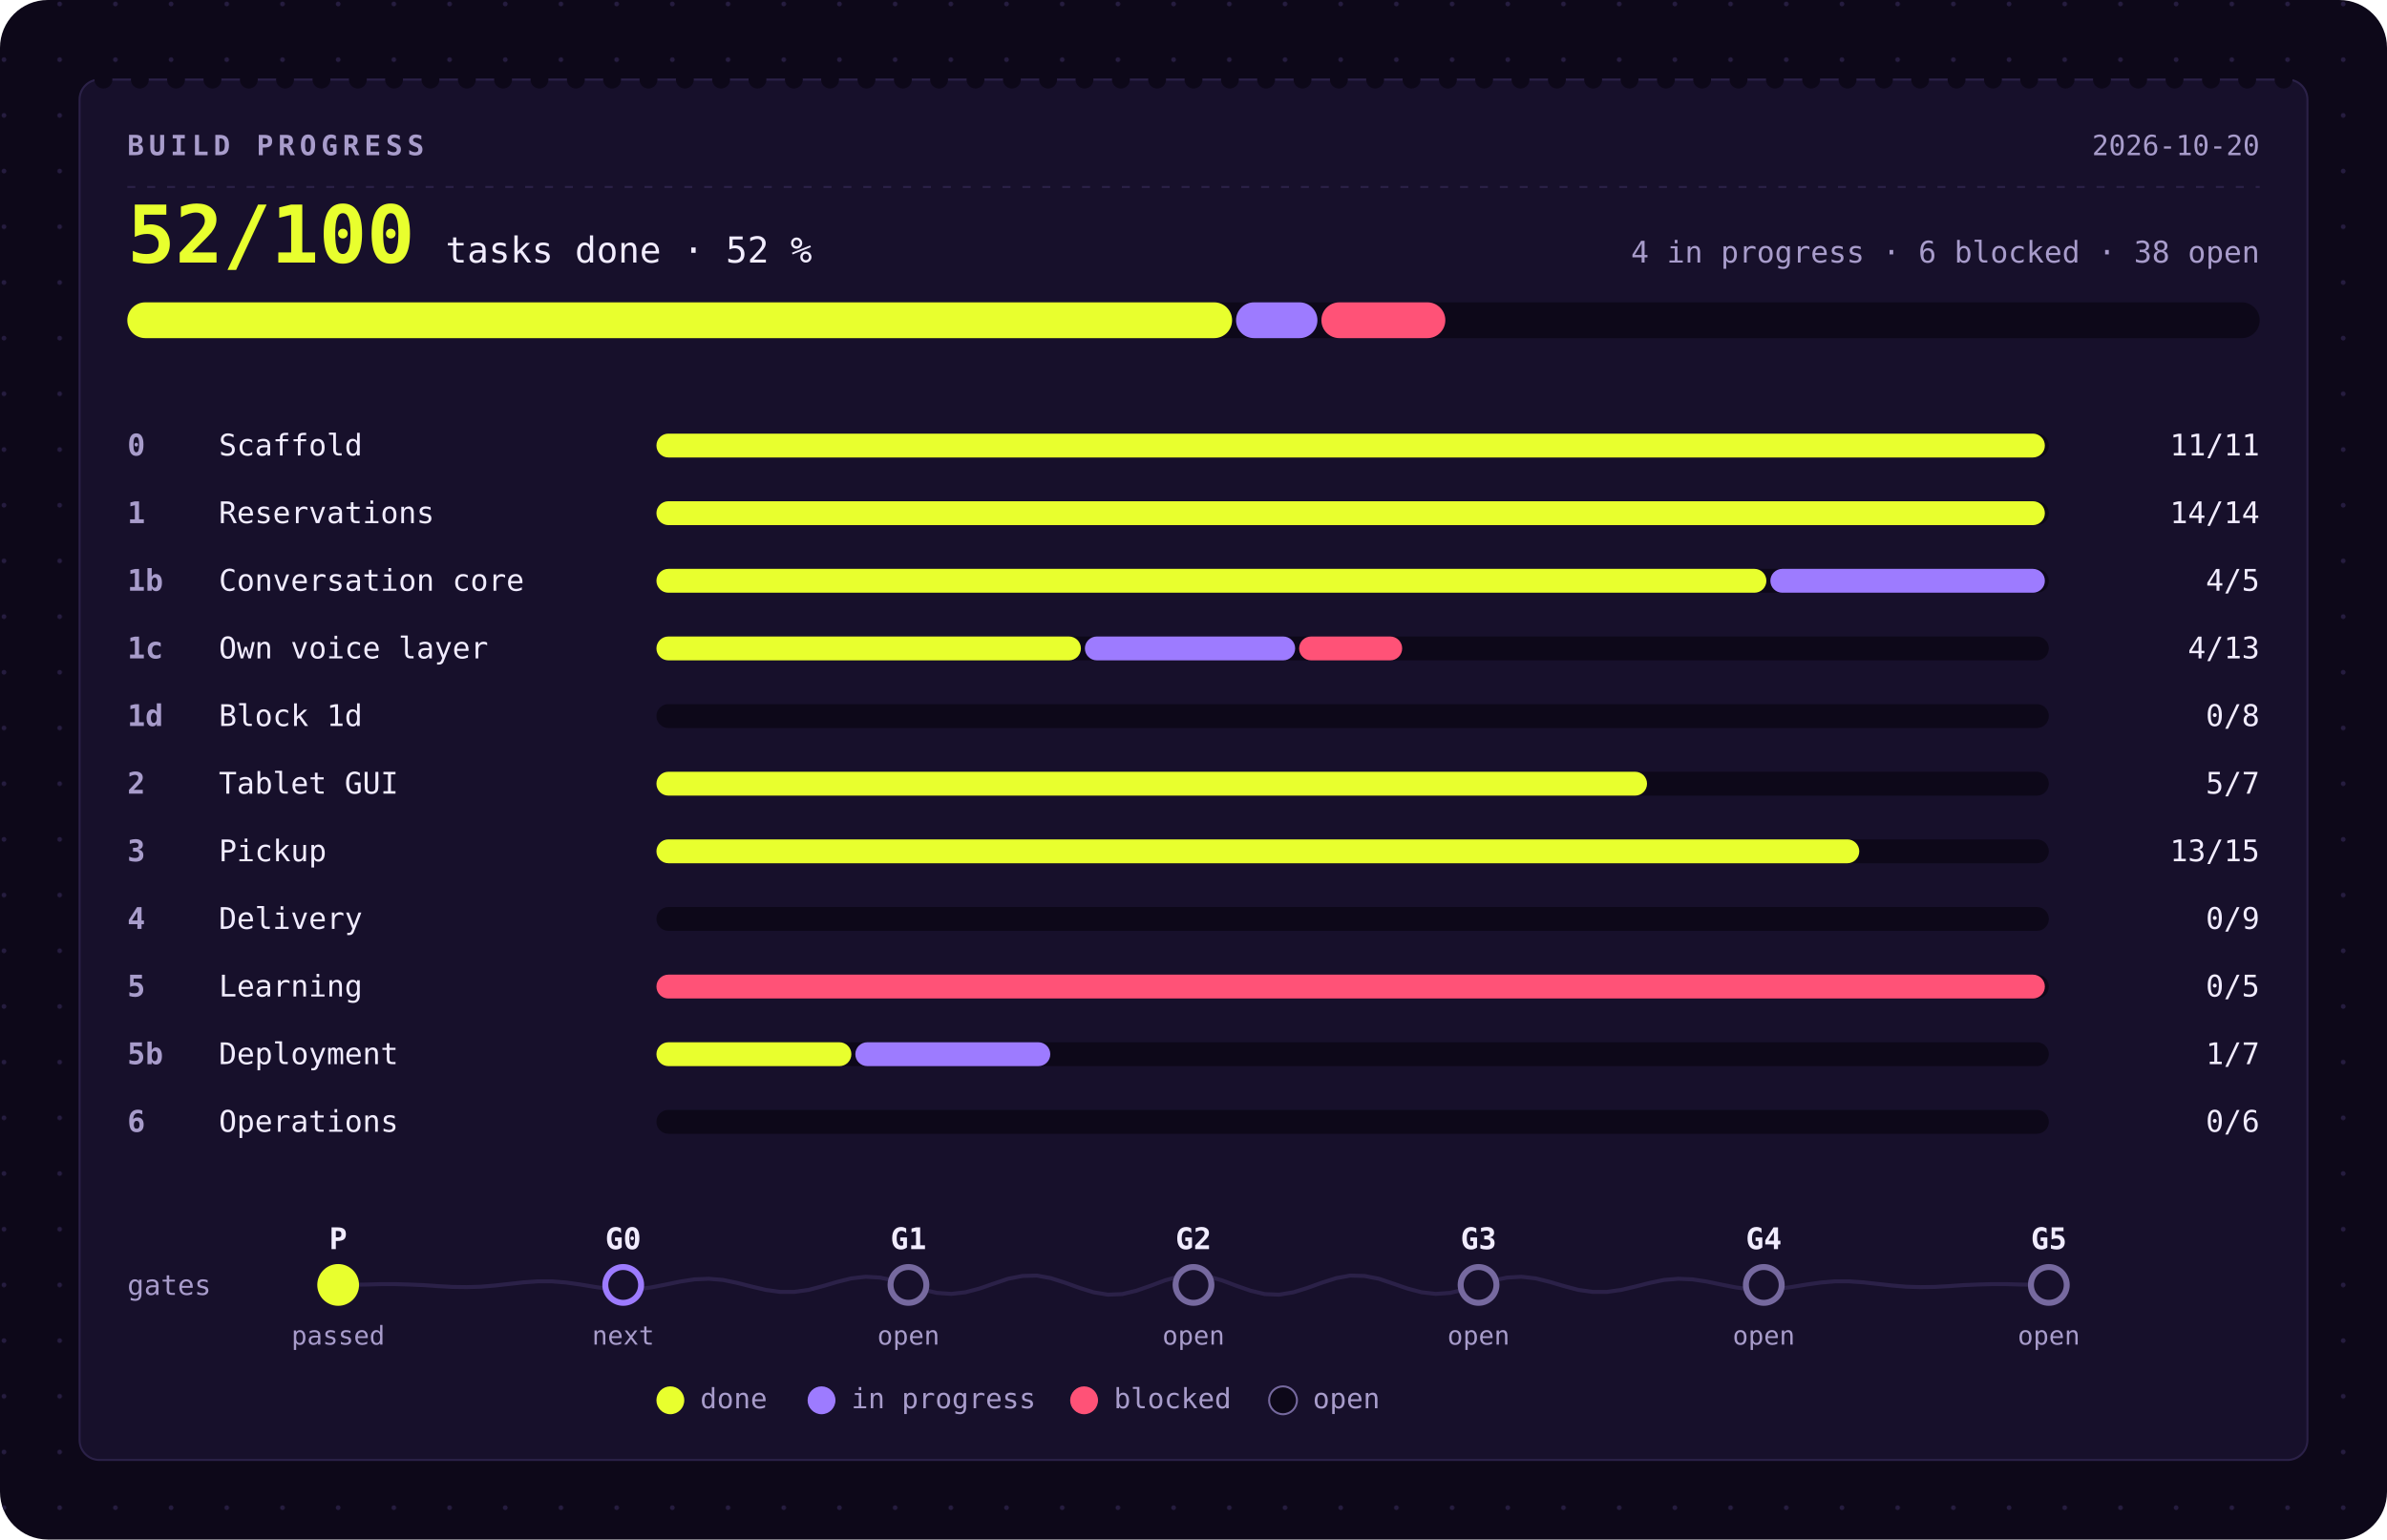
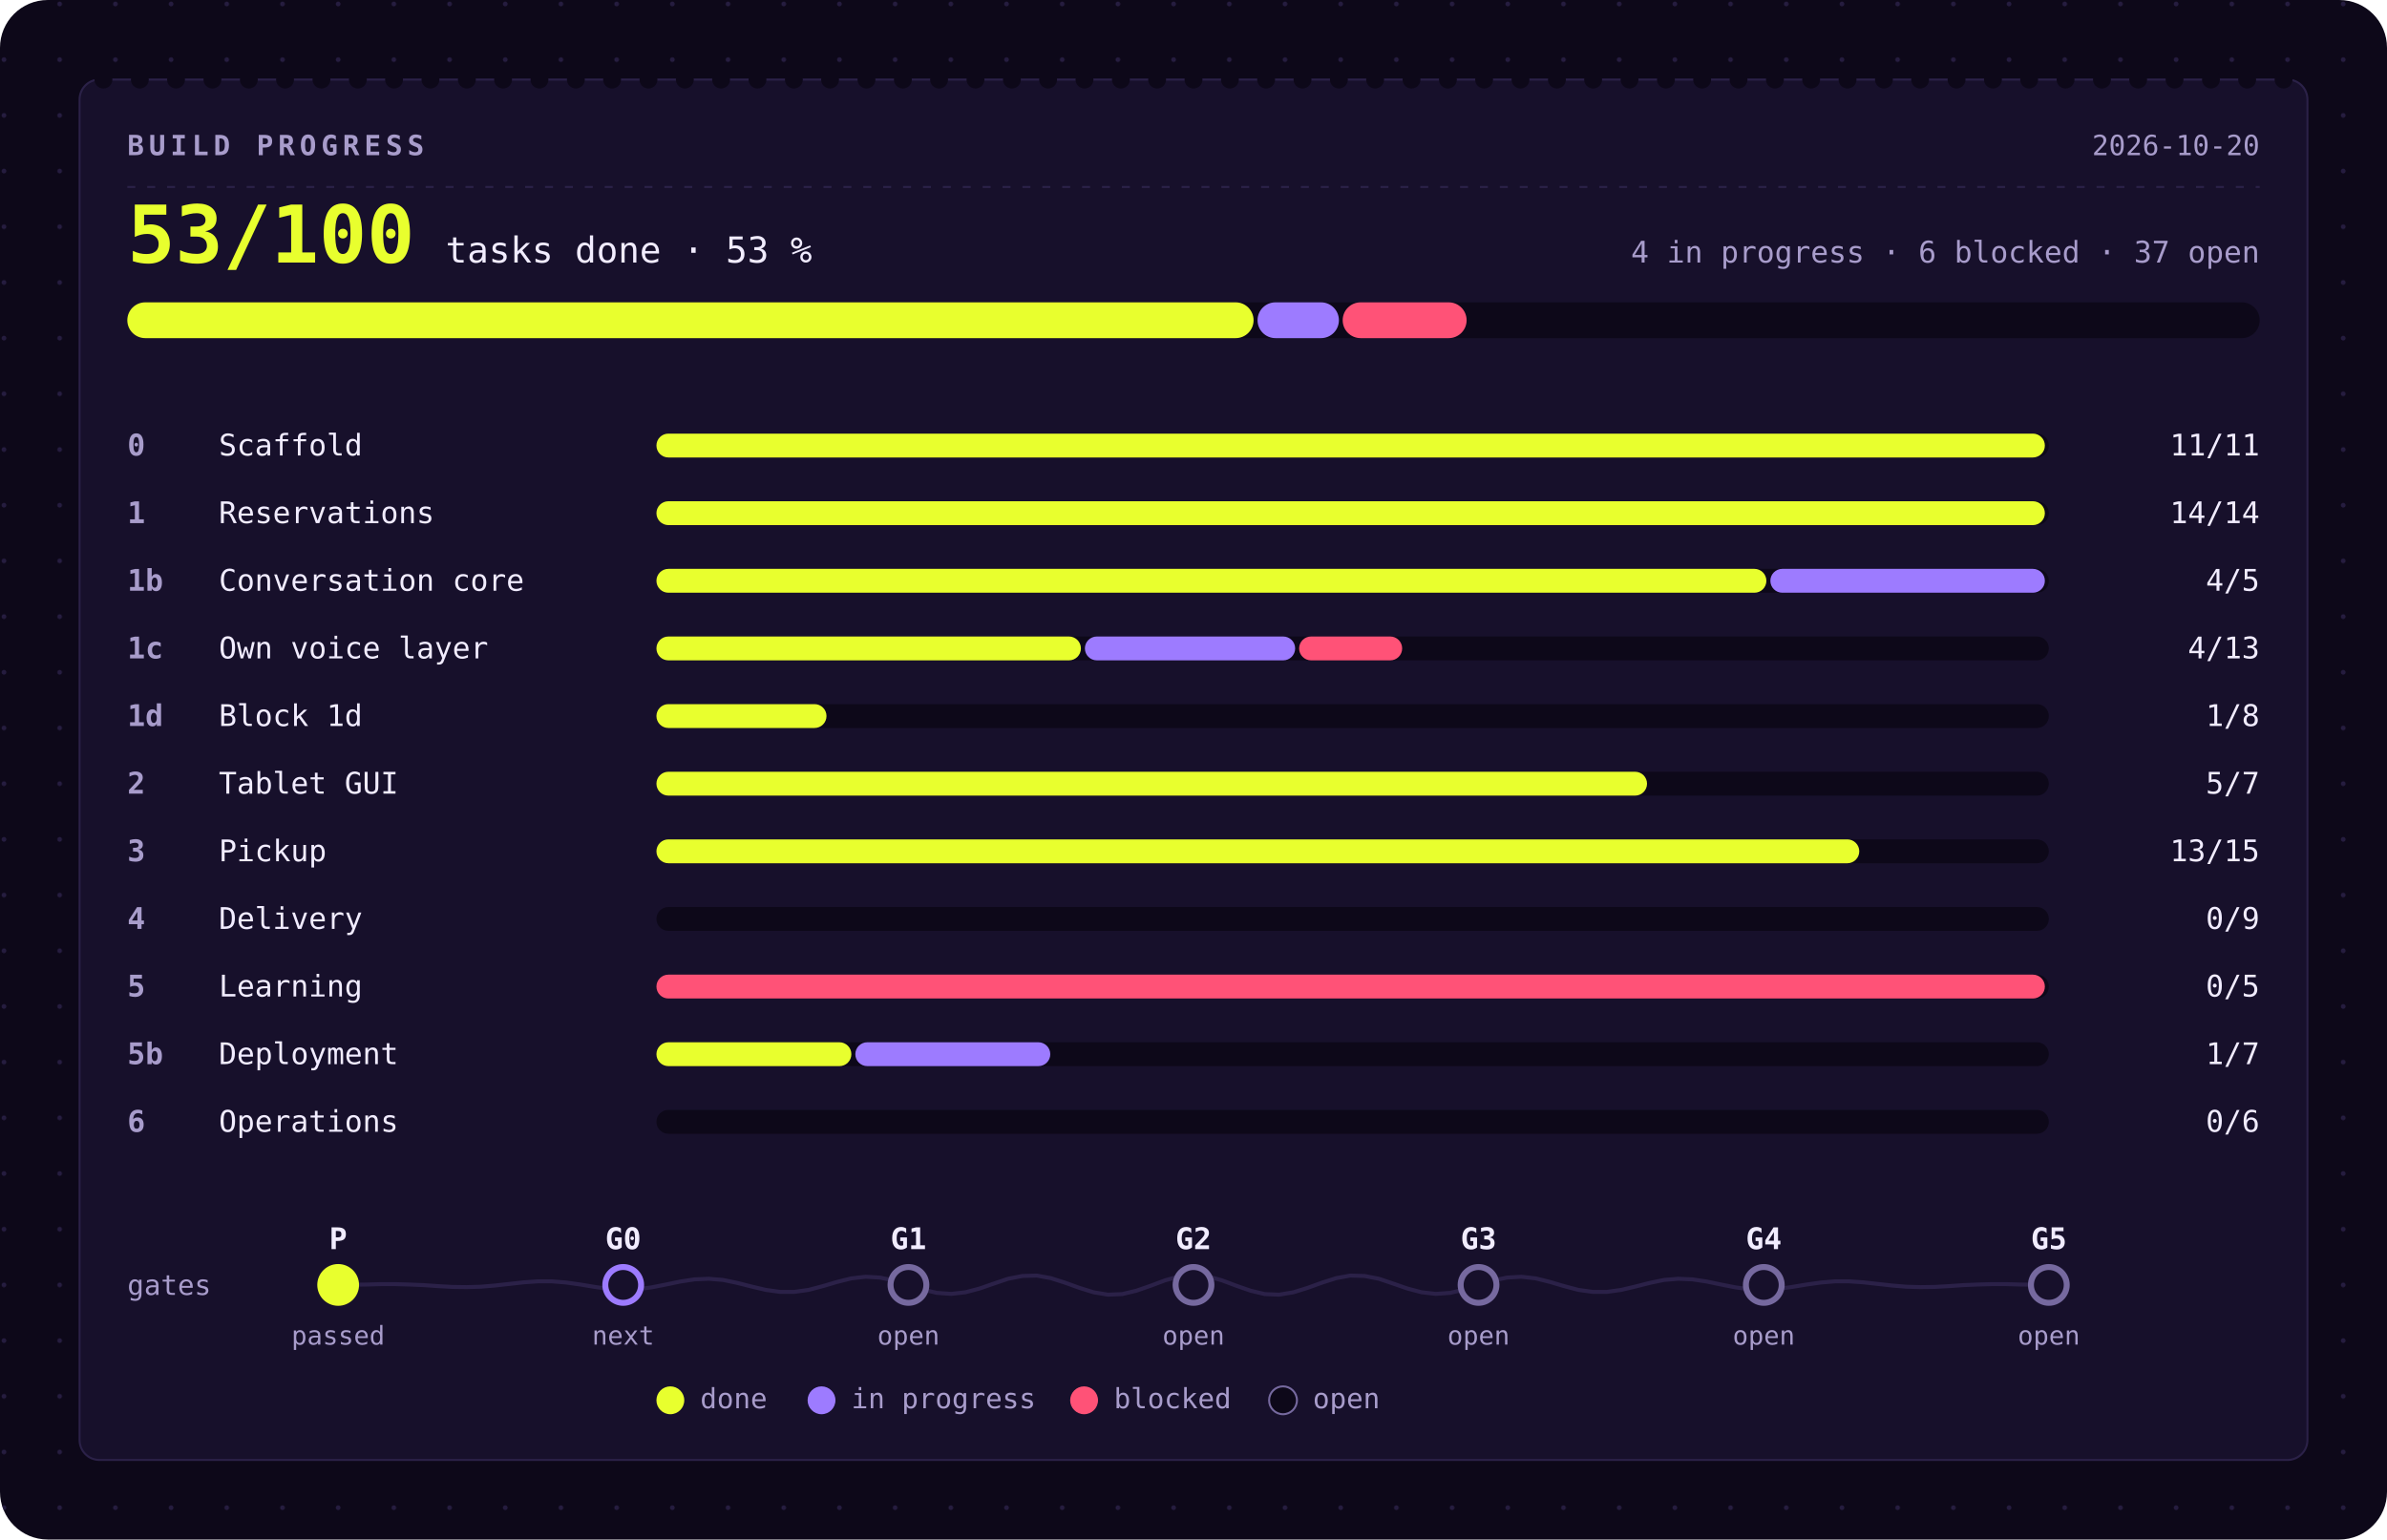
<svg xmlns="http://www.w3.org/2000/svg" width="1200" height="774" viewBox="0 0 1200 774" role="img" aria-labelledby="t d">
  <style>text{font-family:ui-monospace, 'JetBrains Mono', 'SF Mono', Menlo, Consolas, 'DejaVu Sans Mono', monospace}</style>
  <defs>
    <filter id="glow" filterUnits="userSpaceOnUse" x="0" y="0" width="1200" height="774">
      <feGaussianBlur stdDeviation="6" />
    </filter>
    <filter id="soft" filterUnits="userSpaceOnUse" x="0" y="0" width="1200" height="774">
      <feGaussianBlur stdDeviation="2.2" />
    </filter>
  </defs>
  <rect width="1200" height="774" rx="24" fill="#0D0819" />
  <pattern id="dots" width="28" height="28" patternUnits="userSpaceOnUse">
    <circle cx="2" cy="2" r="1.2" fill="#2B2148" />
  </pattern>
  <rect width="1200" height="774" rx="24" fill="url(#dots)" opacity="0.8" />
  <rect x="40" y="40" width="1120" height="694" rx="10" fill="#17102B" stroke="#2B2148" />
  <circle cx="52" cy="40" r="4.5" fill="#0D0819" />
  <circle cx="70.3" cy="40" r="4.5" fill="#0D0819" />
  <circle cx="88.5" cy="40" r="4.5" fill="#0D0819" />
  <circle cx="106.8" cy="40" r="4.5" fill="#0D0819" />
  <circle cx="125.1" cy="40" r="4.5" fill="#0D0819" />
  <circle cx="143.3" cy="40" r="4.5" fill="#0D0819" />
  <circle cx="161.6" cy="40" r="4.5" fill="#0D0819" />
  <circle cx="179.9" cy="40" r="4.5" fill="#0D0819" />
  <circle cx="198.1" cy="40" r="4.5" fill="#0D0819" />
  <circle cx="216.4" cy="40" r="4.5" fill="#0D0819" />
  <circle cx="234.7" cy="40" r="4.5" fill="#0D0819" />
  <circle cx="252.9" cy="40" r="4.5" fill="#0D0819" />
  <circle cx="271.2" cy="40" r="4.5" fill="#0D0819" />
  <circle cx="289.5" cy="40" r="4.5" fill="#0D0819" />
  <circle cx="307.7" cy="40" r="4.5" fill="#0D0819" />
  <circle cx="326" cy="40" r="4.5" fill="#0D0819" />
  <circle cx="344.3" cy="40" r="4.5" fill="#0D0819" />
  <circle cx="362.5" cy="40" r="4.5" fill="#0D0819" />
  <circle cx="380.8" cy="40" r="4.5" fill="#0D0819" />
  <circle cx="399.1" cy="40" r="4.5" fill="#0D0819" />
  <circle cx="417.3" cy="40" r="4.5" fill="#0D0819" />
  <circle cx="435.6" cy="40" r="4.5" fill="#0D0819" />
  <circle cx="453.9" cy="40" r="4.5" fill="#0D0819" />
  <circle cx="472.1" cy="40" r="4.5" fill="#0D0819" />
  <circle cx="490.4" cy="40" r="4.5" fill="#0D0819" />
  <circle cx="508.7" cy="40" r="4.5" fill="#0D0819" />
  <circle cx="526.9" cy="40" r="4.5" fill="#0D0819" />
  <circle cx="545.2" cy="40" r="4.5" fill="#0D0819" />
  <circle cx="563.5" cy="40" r="4.5" fill="#0D0819" />
  <circle cx="581.7" cy="40" r="4.5" fill="#0D0819" />
  <circle cx="600" cy="40" r="4.5" fill="#0D0819" />
  <circle cx="618.3" cy="40" r="4.5" fill="#0D0819" />
  <circle cx="636.5" cy="40" r="4.5" fill="#0D0819" />
  <circle cx="654.8" cy="40" r="4.5" fill="#0D0819" />
  <circle cx="673.1" cy="40" r="4.5" fill="#0D0819" />
  <circle cx="691.3" cy="40" r="4.5" fill="#0D0819" />
  <circle cx="709.6" cy="40" r="4.5" fill="#0D0819" />
  <circle cx="727.9" cy="40" r="4.5" fill="#0D0819" />
  <circle cx="746.1" cy="40" r="4.5" fill="#0D0819" />
  <circle cx="764.4" cy="40" r="4.5" fill="#0D0819" />
  <circle cx="782.7" cy="40" r="4.5" fill="#0D0819" />
  <circle cx="800.9" cy="40" r="4.5" fill="#0D0819" />
  <circle cx="819.2" cy="40" r="4.5" fill="#0D0819" />
  <circle cx="837.5" cy="40" r="4.5" fill="#0D0819" />
  <circle cx="855.7" cy="40" r="4.5" fill="#0D0819" />
  <circle cx="874" cy="40" r="4.5" fill="#0D0819" />
  <circle cx="892.3" cy="40" r="4.5" fill="#0D0819" />
  <circle cx="910.5" cy="40" r="4.5" fill="#0D0819" />
  <circle cx="928.8" cy="40" r="4.5" fill="#0D0819" />
  <circle cx="947.1" cy="40" r="4.5" fill="#0D0819" />
  <circle cx="965.3" cy="40" r="4.5" fill="#0D0819" />
  <circle cx="983.6" cy="40" r="4.5" fill="#0D0819" />
  <circle cx="1001.9" cy="40" r="4.5" fill="#0D0819" />
  <circle cx="1020.1" cy="40" r="4.5" fill="#0D0819" />
  <circle cx="1038.4" cy="40" r="4.5" fill="#0D0819" />
  <circle cx="1056.7" cy="40" r="4.5" fill="#0D0819" />
  <circle cx="1074.9" cy="40" r="4.5" fill="#0D0819" />
  <circle cx="1093.2" cy="40" r="4.5" fill="#0D0819" />
  <circle cx="1111.5" cy="40" r="4.5" fill="#0D0819" />
  <circle cx="1129.7" cy="40" r="4.5" fill="#0D0819" />
  <circle cx="1148" cy="40" r="4.5" fill="#0D0819" />
  <text x="64" y="78" font-size="14" fill="#A89CCB" font-weight="700" letter-spacing="2.4">BUILD PROGRESS</text>
  <text x="1136" y="78" font-size="14" fill="#A89CCB" text-anchor="end">2026-10-20</text>
  <line x1="64" y1="94" x2="1136" y2="94" stroke="#2B2148" stroke-dasharray="4 6" />
-   <text x="64" y="132" font-size="40" fill="#E8FF2E" font-weight="700">52/100</text>
-   <text x="224" y="132" font-size="18" fill="#F1ECFF">tasks done · 52 %</text>
-   <text x="1136" y="132" font-size="15" fill="#A89CCB" text-anchor="end">4 in progress · 6 blocked · 38 open</text>
+   <text x="64" y="132" font-size="40" fill="#E8FF2E" font-weight="700">53/100</text>
+   <text x="224" y="132" font-size="18" fill="#F1ECFF">tasks done · 53 %</text>
+   <text x="1136" y="132" font-size="15" fill="#A89CCB" text-anchor="end">4 in progress · 6 blocked · 37 open</text>
  <rect x="64" y="152" width="1072" height="18" rx="9" fill="#0D0819" />
-   <rect x="64" y="152" width="555.4" height="18" rx="9" fill="#E8FF2E" />
-   <rect x="621.4" y="152" width="40.9" height="18" rx="9" fill="#9D7BFF" />
-   <rect x="664.3" y="152" width="62.3" height="18" rx="9" fill="#FF5277" />
+   <rect x="64" y="152" width="566.2" height="18" rx="9" fill="#E8FF2E" />
+   <rect x="632.2" y="152" width="40.9" height="18" rx="9" fill="#9D7BFF" />
+   <rect x="675" y="152" width="62.3" height="18" rx="9" fill="#FF5277" />
  <text x="64" y="229" font-size="15" fill="#A89CCB" font-weight="700">0</text>
  <text x="110" y="229" font-size="15" fill="#F1ECFF">Scaffold</text>
  <rect x="330" y="218" width="700" height="12" rx="6" fill="#0D0819" />
  <rect x="330" y="218" width="698" height="12" rx="6" fill="#E8FF2E" />
  <text x="1136" y="229" font-size="15" fill="#F1ECFF" text-anchor="end">11/11</text>
  <text x="64" y="263" font-size="15" fill="#A89CCB" font-weight="700">1</text>
  <text x="110" y="263" font-size="15" fill="#F1ECFF">Reservations</text>
  <rect x="330" y="252" width="700" height="12" rx="6" fill="#0D0819" />
  <rect x="330" y="252" width="698" height="12" rx="6" fill="#E8FF2E" />
  <text x="1136" y="263" font-size="15" fill="#F1ECFF" text-anchor="end">14/14</text>
  <text x="64" y="297" font-size="15" fill="#A89CCB" font-weight="700">1b</text>
  <text x="110" y="297" font-size="15" fill="#F1ECFF">Conversation core</text>
  <rect x="330" y="286" width="700" height="12" rx="6" fill="#0D0819" />
  <rect x="330" y="286" width="558" height="12" rx="6" fill="#E8FF2E" />
  <rect x="890" y="286" width="138" height="12" rx="6" fill="#9D7BFF" />
  <text x="1136" y="297" font-size="15" fill="#F1ECFF" text-anchor="end">4/5</text>
  <text x="64" y="331" font-size="15" fill="#A89CCB" font-weight="700">1c</text>
  <text x="110" y="331" font-size="15" fill="#F1ECFF">Own voice layer</text>
  <rect x="330" y="320" width="700" height="12" rx="6" fill="#0D0819" />
  <rect x="330" y="320" width="213.4" height="12" rx="6" fill="#E8FF2E" />
  <rect x="545.4" y="320" width="105.7" height="12" rx="6" fill="#9D7BFF" />
  <rect x="653.1" y="320" width="51.8" height="12" rx="6" fill="#FF5277" />
  <text x="1136" y="331" font-size="15" fill="#F1ECFF" text-anchor="end">4/13</text>
  <text x="64" y="365" font-size="15" fill="#A89CCB" font-weight="700">1d</text>
  <text x="110" y="365" font-size="15" fill="#F1ECFF">Block 1d</text>
  <rect x="330" y="354" width="700" height="12" rx="6" fill="#0D0819" />
-   <text x="1136" y="365" font-size="15" fill="#F1ECFF" text-anchor="end">0/8</text>
+   <rect x="330" y="354" width="85.5" height="12" rx="6" fill="#E8FF2E" />
+   <text x="1136" y="365" font-size="15" fill="#F1ECFF" text-anchor="end">1/8</text>
  <text x="64" y="399" font-size="15" fill="#A89CCB" font-weight="700">2</text>
  <text x="110" y="399" font-size="15" fill="#F1ECFF">Tablet GUI</text>
  <rect x="330" y="388" width="700" height="12" rx="6" fill="#0D0819" />
  <rect x="330" y="388" width="498" height="12" rx="6" fill="#E8FF2E" />
  <text x="1136" y="399" font-size="15" fill="#F1ECFF" text-anchor="end">5/7</text>
  <text x="64" y="433" font-size="15" fill="#A89CCB" font-weight="700">3</text>
  <text x="110" y="433" font-size="15" fill="#F1ECFF">Pickup</text>
  <rect x="330" y="422" width="700" height="12" rx="6" fill="#0D0819" />
  <rect x="330" y="422" width="604.7" height="12" rx="6" fill="#E8FF2E" />
  <text x="1136" y="433" font-size="15" fill="#F1ECFF" text-anchor="end">13/15</text>
  <text x="64" y="467" font-size="15" fill="#A89CCB" font-weight="700">4</text>
  <text x="110" y="467" font-size="15" fill="#F1ECFF">Delivery</text>
  <rect x="330" y="456" width="700" height="12" rx="6" fill="#0D0819" />
  <text x="1136" y="467" font-size="15" fill="#F1ECFF" text-anchor="end">0/9</text>
  <text x="64" y="501" font-size="15" fill="#A89CCB" font-weight="700">5</text>
  <text x="110" y="501" font-size="15" fill="#F1ECFF">Learning</text>
  <rect x="330" y="490" width="700" height="12" rx="6" fill="#0D0819" />
  <rect x="330" y="490" width="698" height="12" rx="6" fill="#FF5277" />
  <text x="1136" y="501" font-size="15" fill="#F1ECFF" text-anchor="end">0/5</text>
  <text x="64" y="535" font-size="15" fill="#A89CCB" font-weight="700">5b</text>
  <text x="110" y="535" font-size="15" fill="#F1ECFF">Deployment</text>
  <rect x="330" y="524" width="700" height="12" rx="6" fill="#0D0819" />
  <rect x="330" y="524" width="98" height="12" rx="6" fill="#E8FF2E" />
  <rect x="430" y="524" width="98" height="12" rx="6" fill="#9D7BFF" />
  <text x="1136" y="535" font-size="15" fill="#F1ECFF" text-anchor="end">1/7</text>
  <text x="64" y="569" font-size="15" fill="#A89CCB" font-weight="700">6</text>
  <text x="110" y="569" font-size="15" fill="#F1ECFF">Operations</text>
  <rect x="330" y="558" width="700" height="12" rx="6" fill="#0D0819" />
  <text x="1136" y="569" font-size="15" fill="#F1ECFF" text-anchor="end">0/6</text>
  <path d="M170 646 L177.2 645.9 L184.3 645.8 L191.5 645.6 L198.7 645.6 L205.8 645.8 L213 646.1 L220.2 646.6 L227.3 647 L234.5 647.1 L241.7 646.9 L248.8 646.3 L256 645.5 L263.2 644.7 L270.3 644.2 L277.5 644.2 L284.7 644.8 L291.8 645.8 L299 647 L306.2 648 L313.3 648.5 L320.5 648.2 L327.7 647.2 L334.8 645.8 L342 644.3 L349.2 643.2 L356.3 642.9 L363.5 643.5 L370.7 645 L377.8 646.8 L385 648.5 L392.2 649.5 L399.3 649.5 L406.5 648.5 L413.7 646.6 L420.8 644.5 L428 642.7 L435.2 641.9 L442.3 642.3 L449.5 643.8 L456.7 646 L463.8 648.3 L471 650 L478.2 650.5 L485.3 649.7 L492.5 647.8 L499.7 645.3 L506.8 642.9 L514 641.5 L521.2 641.3 L528.3 642.6 L535.5 644.9 L542.7 647.5 L549.8 649.7 L557 650.9 L564.2 650.6 L571.3 648.9 L578.5 646.4 L585.7 643.7 L592.8 641.7 L600 641 L607.2 641.7 L614.3 643.7 L621.5 646.4 L628.7 648.9 L635.8 650.6 L643 650.9 L650.2 649.7 L657.3 647.5 L664.5 644.9 L671.7 642.6 L678.8 641.3 L686 641.5 L693.2 642.9 L700.3 645.3 L707.5 647.8 L714.7 649.7 L721.8 650.5 L729 650 L736.2 648.3 L743.3 646 L750.5 643.8 L757.7 642.3 L764.8 641.9 L772 642.7 L779.2 644.5 L786.3 646.6 L793.5 648.5 L800.7 649.5 L807.8 649.5 L815 648.5 L822.2 646.8 L829.3 645 L836.5 643.5 L843.7 642.9 L850.8 643.2 L858 644.3 L865.2 645.8 L872.3 647.2 L879.5 648.2 L886.7 648.5 L893.8 648 L901 647 L908.2 645.8 L915.3 644.8 L922.5 644.2 L929.7 644.2 L936.8 644.7 L944 645.5 L951.2 646.3 L958.3 646.9 L965.5 647.1 L972.7 647 L979.8 646.6 L987 646.1 L994.2 645.8 L1001.3 645.6 L1008.5 645.6 L1015.7 645.8 L1022.8 645.9 L1030 646" fill="none" stroke="#2B2148" stroke-width="2" />
  <circle cx="170" cy="646" r="9" fill="#E8FF2E" stroke="#E8FF2E" stroke-width="3" />
  <text x="170" y="628" font-size="15" fill="#F1ECFF" text-anchor="middle" font-weight="700">P</text>
  <text x="170" y="676" font-size="13" fill="#A89CCB" text-anchor="middle">passed</text>
  <circle cx="313.3" cy="646" r="9" fill="#17102B" stroke="#9D7BFF" stroke-width="3" />
  <text x="313.3" y="628" font-size="15" fill="#F1ECFF" text-anchor="middle" font-weight="700">G0</text>
  <text x="313.3" y="676" font-size="13" fill="#A89CCB" text-anchor="middle">next</text>
  <circle cx="456.7" cy="646" r="9" fill="#17102B" stroke="#76699F" stroke-width="3" />
  <text x="456.7" y="628" font-size="15" fill="#F1ECFF" text-anchor="middle" font-weight="700">G1</text>
  <text x="456.7" y="676" font-size="13" fill="#A89CCB" text-anchor="middle">open</text>
  <circle cx="600" cy="646" r="9" fill="#17102B" stroke="#76699F" stroke-width="3" />
  <text x="600" y="628" font-size="15" fill="#F1ECFF" text-anchor="middle" font-weight="700">G2</text>
  <text x="600" y="676" font-size="13" fill="#A89CCB" text-anchor="middle">open</text>
  <circle cx="743.3" cy="646" r="9" fill="#17102B" stroke="#76699F" stroke-width="3" />
  <text x="743.3" y="628" font-size="15" fill="#F1ECFF" text-anchor="middle" font-weight="700">G3</text>
  <text x="743.3" y="676" font-size="13" fill="#A89CCB" text-anchor="middle">open</text>
  <circle cx="886.7" cy="646" r="9" fill="#17102B" stroke="#76699F" stroke-width="3" />
  <text x="886.7" y="628" font-size="15" fill="#F1ECFF" text-anchor="middle" font-weight="700">G4</text>
  <text x="886.7" y="676" font-size="13" fill="#A89CCB" text-anchor="middle">open</text>
  <circle cx="1030" cy="646" r="9" fill="#17102B" stroke="#76699F" stroke-width="3" />
  <text x="1030" y="628" font-size="15" fill="#F1ECFF" text-anchor="middle" font-weight="700">G5</text>
  <text x="1030" y="676" font-size="13" fill="#A89CCB" text-anchor="middle">open</text>
  <text x="64" y="651" font-size="14" fill="#A89CCB">gates</text>
  <rect x="330" y="697" width="14" height="14" rx="7" fill="#E8FF2E" />
  <text x="352" y="708" font-size="14" fill="#A89CCB">done</text>
  <rect x="406" y="697" width="14" height="14" rx="7" fill="#9D7BFF" />
  <text x="428" y="708" font-size="14" fill="#A89CCB">in progress</text>
  <rect x="538" y="697" width="14" height="14" rx="7" fill="#FF5277" />
  <text x="560" y="708" font-size="14" fill="#A89CCB">blocked</text>
  <rect x="638" y="697" width="14" height="14" rx="7" fill="#0D0819" stroke="#76699F" />
  <text x="660" y="708" font-size="14" fill="#A89CCB">open</text>
</svg>
